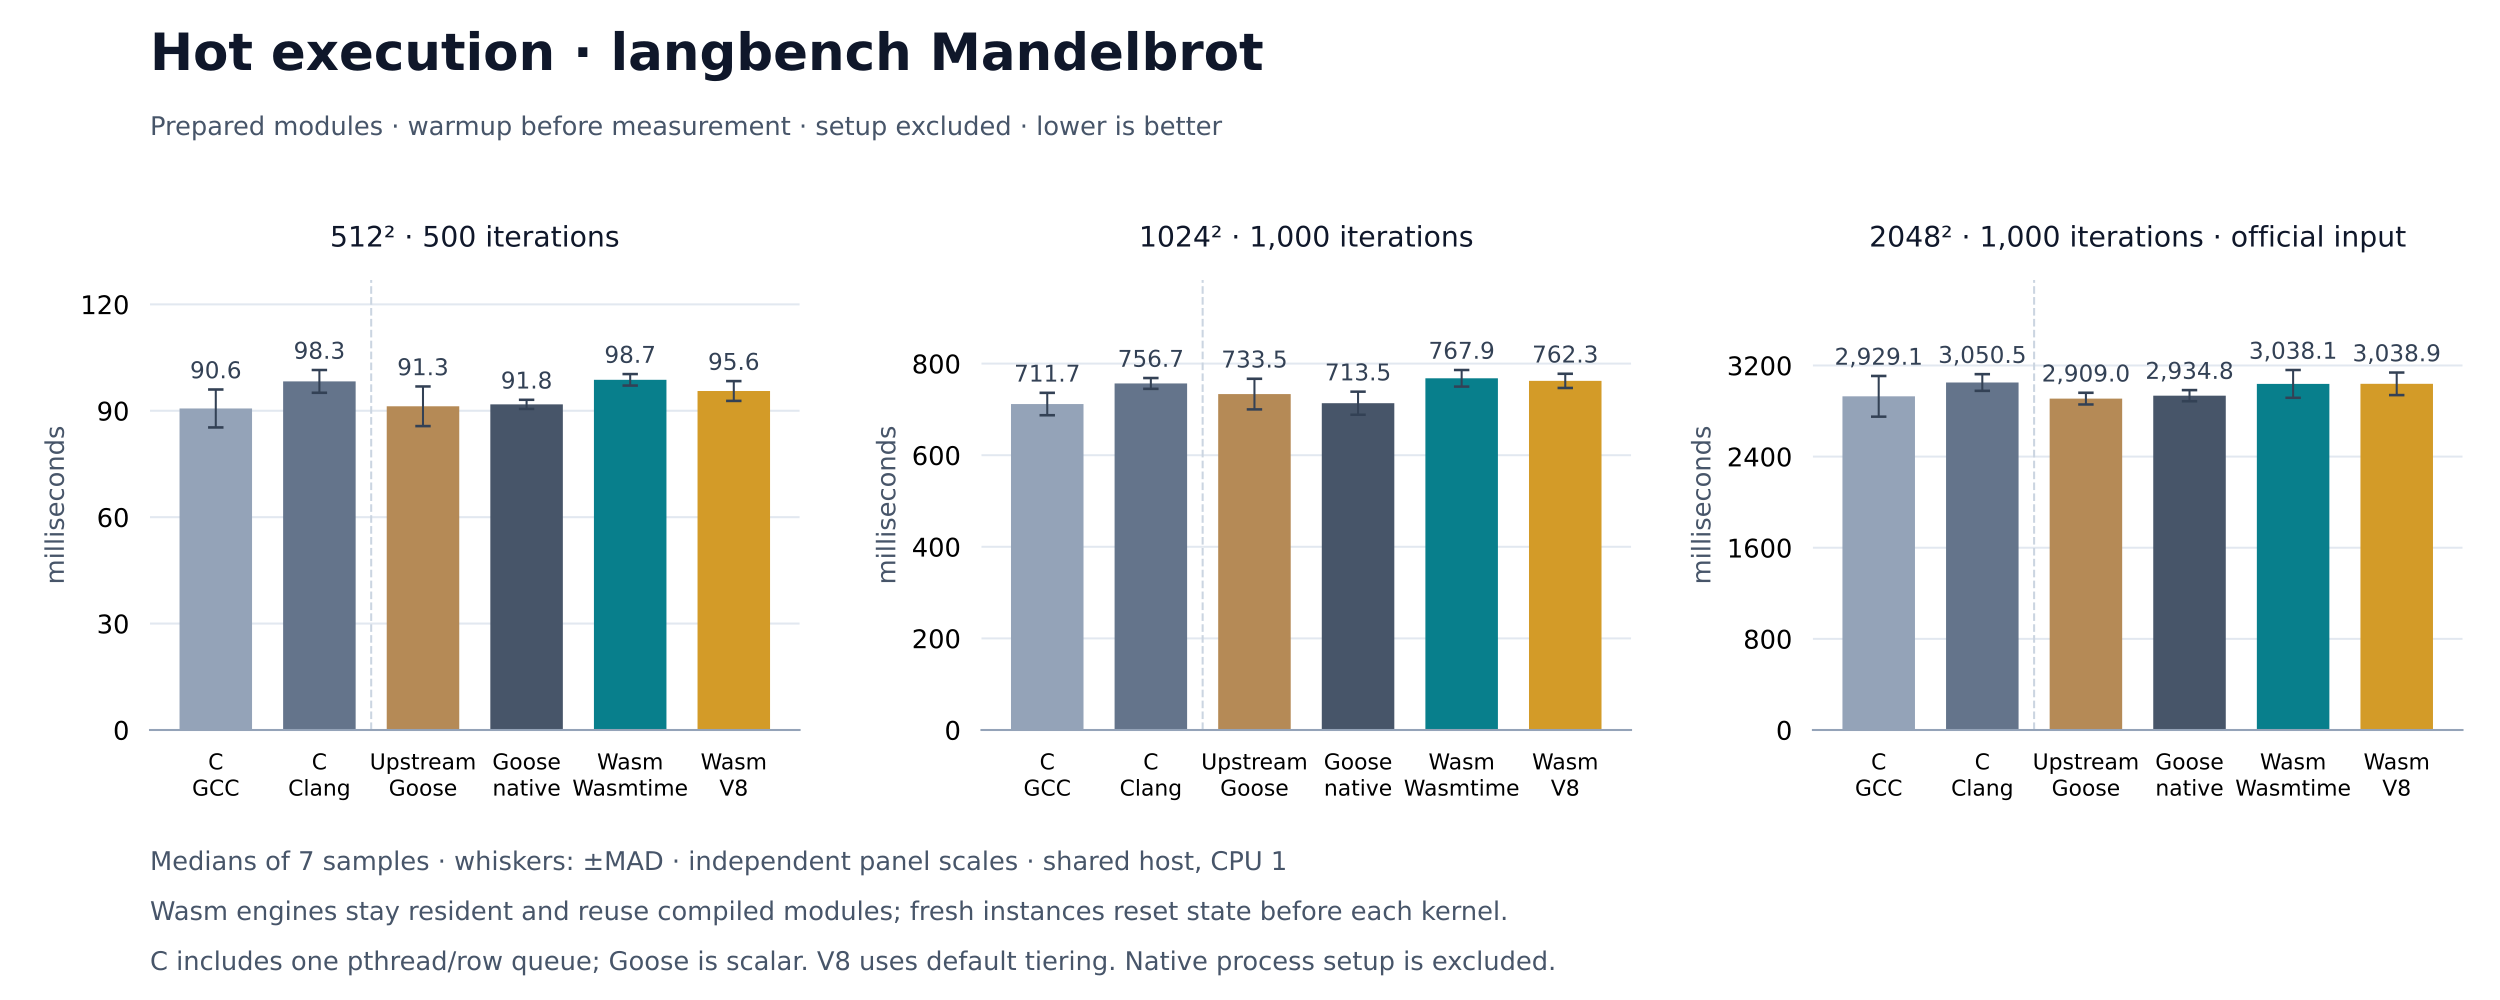
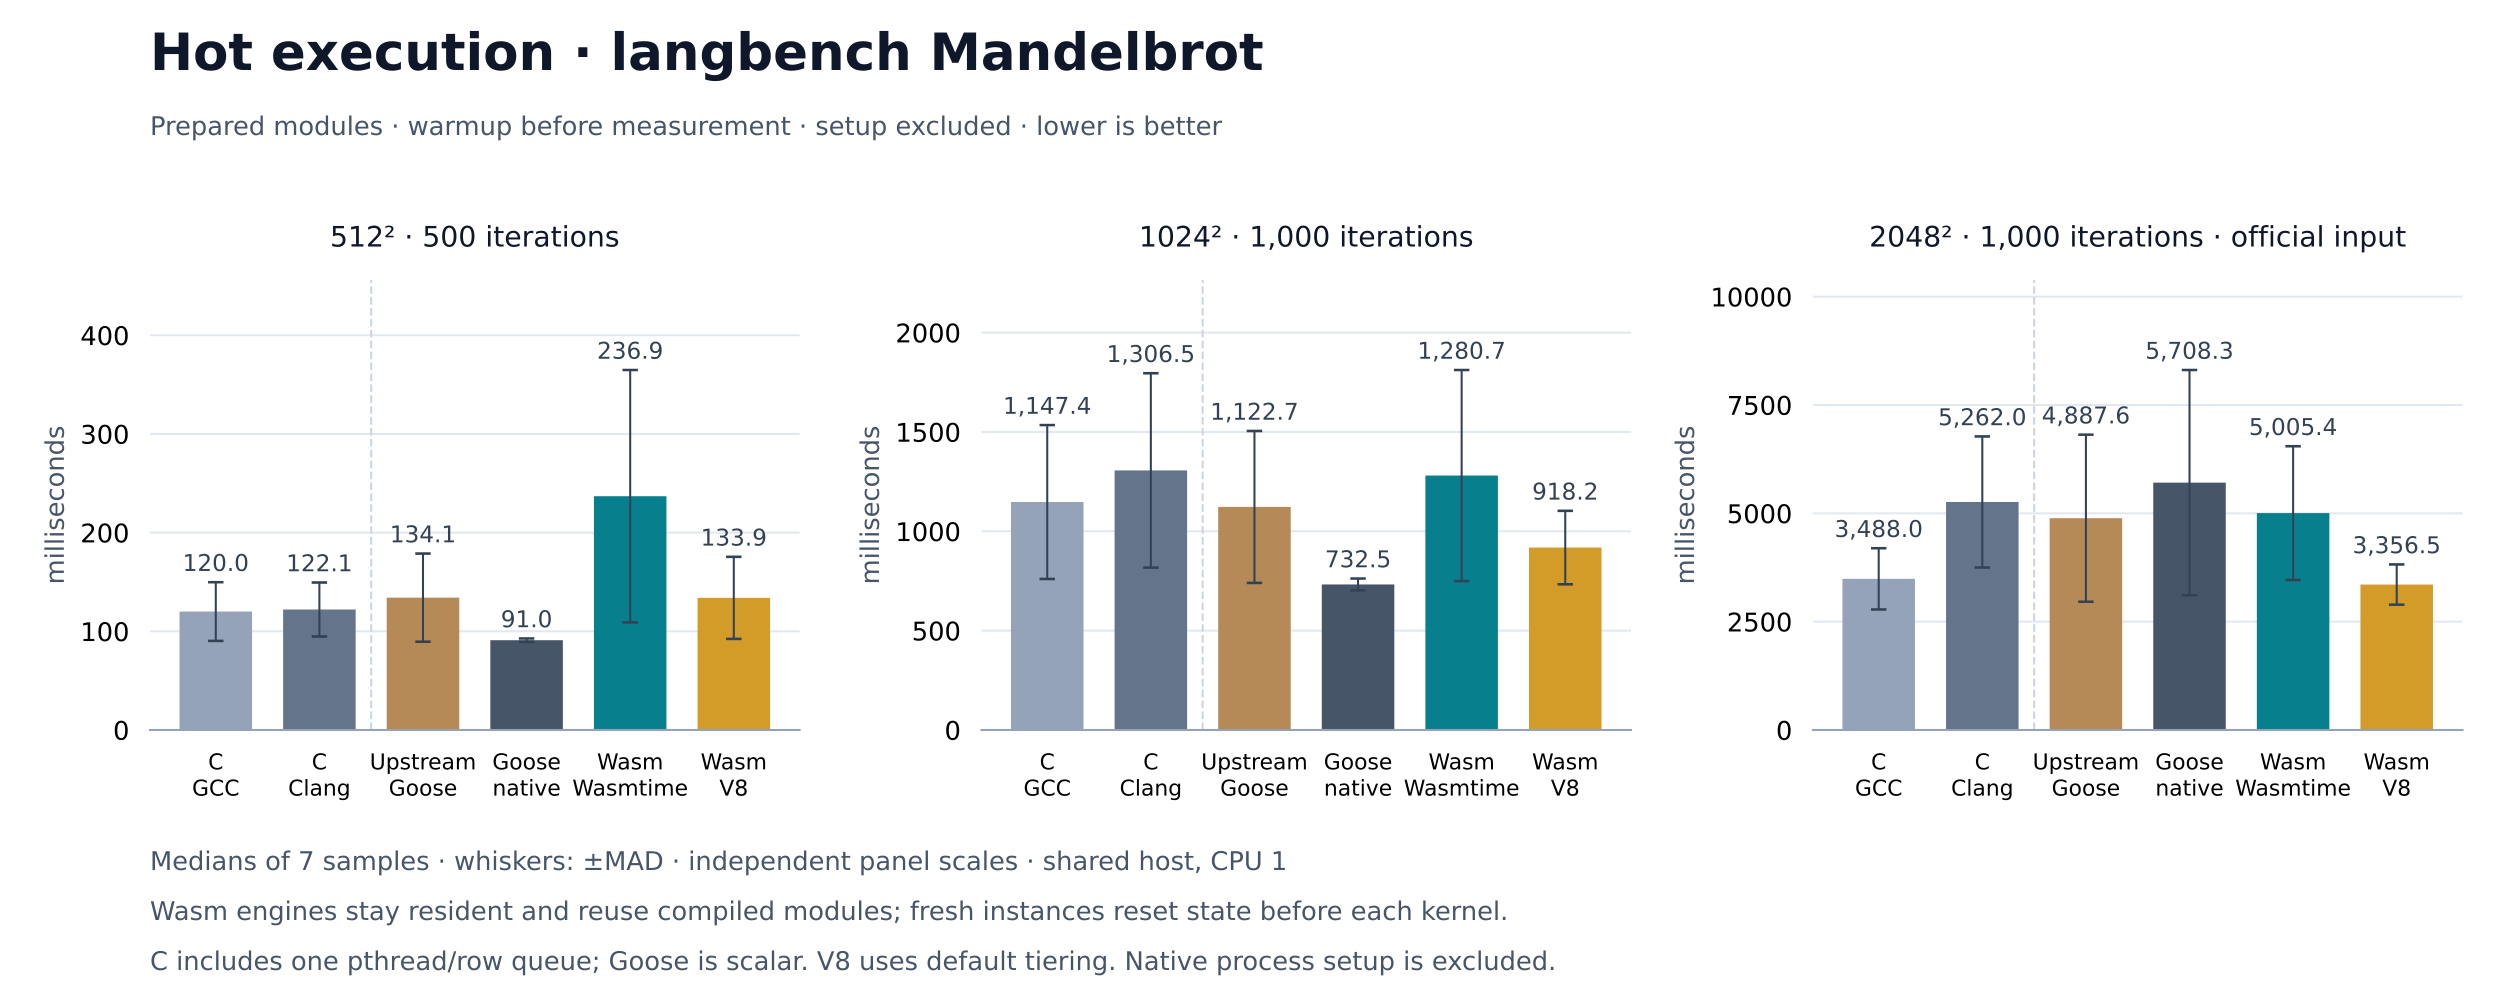
<svg xmlns="http://www.w3.org/2000/svg" xmlns:xlink="http://www.w3.org/1999/xlink" width="972pt" height="388.8pt" viewBox="0 0 972 388.8" version="1.1">
  <defs>
    <style type="text/css">*{stroke-linejoin: round; stroke-linecap: butt}</style>
  </defs>
  <g id="figure_1">
    <g id="patch_1">
      <path d="M 0 388.8 L 972 388.8 L 972 0 L 0 0 z " style="fill: #ffffff" />
    </g>
    <g id="axes_1">
      <g id="patch_2">
        <path d="M 58.32 283.824 L 310.876 283.824 L 310.876 108.864 L 58.32 108.864 z " style="fill: #ffffff" />
      </g>
      <g id="matplotlib.axis_1">
        <g id="xtick_1">
          <g id="line2d_1" />
          <g id="text_1">
            <text style="font-size: 8.5px; font-family: 'DejaVu Sans'" transform="translate(80.93016 299.1328)">C</text>
            <text style="font-size: 8.5px; font-family: 'DejaVu Sans'" transform="translate(74.66938 309.3345)">GCC</text>
          </g>
        </g>
        <g id="xtick_2">
          <g id="line2d_2" />
          <g id="text_2">
            <text style="font-size: 8.5px; font-family: 'DejaVu Sans'" transform="translate(121.2103 299.1328)">C</text>
            <text style="font-size: 8.5px; font-family: 'DejaVu Sans'" transform="translate(112.0336 309.3352)">Clang</text>
          </g>
        </g>
        <g id="xtick_3">
          <g id="line2d_3" />
          <g id="text_3">
            <text style="font-size: 8.5px; font-family: 'DejaVu Sans'" transform="translate(143.7566 299.1328)">Upstream</text>
            <text style="font-size: 8.5px; font-family: 'DejaVu Sans'" transform="translate(151.135 309.3345)">Goose</text>
          </g>
        </g>
        <g id="xtick_4">
          <g id="line2d_4" />
          <g id="text_4">
            <text style="font-size: 8.5px; font-family: 'DejaVu Sans'" transform="translate(191.4151 299.1328)">Goose</text>
            <text style="font-size: 8.5px; font-family: 'DejaVu Sans'" transform="translate(191.4629 309.3352)">native</text>
          </g>
        </g>
        <g id="xtick_5">
          <g id="line2d_5" />
          <g id="text_5">
            <text style="font-size: 8.5px; font-family: 'DejaVu Sans'" transform="translate(232.1294 299.1328)">Wasm</text>
            <text style="font-size: 8.5px; font-family: 'DejaVu Sans'" transform="translate(222.5278 309.3352)">Wasmtime</text>
          </g>
        </g>
        <g id="xtick_6">
          <g id="line2d_6" />
          <g id="text_6">
            <text style="font-size: 8.5px; font-family: 'DejaVu Sans'" transform="translate(272.4095 299.1328)">Wasm</text>
            <text style="font-size: 8.5px; font-family: 'DejaVu Sans'" transform="translate(279.687 309.3345)">V8</text>
          </g>
        </g>
      </g>
      <g id="matplotlib.axis_2">
        <g id="ytick_1">
          <g id="line2d_7">
            <path d="M 58.32 283.824 L 310.876 283.824 " clip-path="url(#p1867e7d874)" style="fill: none; stroke: #e2e8f0; stroke-width: 0.8; stroke-linecap: square" />
          </g>
          <g id="line2d_8" />
          <g id="text_7">
            <text style="font-size: 10px; font-family: 'DejaVu Sans'; text-anchor: end" x="50.32" y="287.623" transform="rotate(-0 50.32 287.6228)">0</text>
          </g>
        </g>
        <g id="ytick_2">
          <g id="line2d_9">
-             <path d="M 58.32 242.452 L 310.876 242.452 " clip-path="url(#p1867e7d874)" style="fill: none; stroke: #e2e8f0; stroke-width: 0.8; stroke-linecap: square" />
+             <path d="M 58.32 245.456 L 310.876 245.456 " clip-path="url(#p1867e7d874)" style="fill: none; stroke: #e2e8f0; stroke-width: 0.8; stroke-linecap: square" />
          </g>
          <g id="line2d_10" />
          <g id="text_8">
-             <text style="font-size: 10px; font-family: 'DejaVu Sans'; text-anchor: end" x="50.32" y="246.251" transform="rotate(-0 50.32 246.2508)">30</text>
+             <text style="font-size: 10px; font-family: 'DejaVu Sans'; text-anchor: end" x="50.32" y="249.255" transform="rotate(-0 50.32 249.2551)">100</text>
          </g>
        </g>
        <g id="ytick_3">
          <g id="line2d_11">
-             <path d="M 58.32 201.08 L 310.876 201.08 " clip-path="url(#p1867e7d874)" style="fill: none; stroke: #e2e8f0; stroke-width: 0.8; stroke-linecap: square" />
+             <path d="M 58.32 207.088 L 310.876 207.088 " clip-path="url(#p1867e7d874)" style="fill: none; stroke: #e2e8f0; stroke-width: 0.8; stroke-linecap: square" />
          </g>
          <g id="line2d_12" />
          <g id="text_9">
-             <text style="font-size: 10px; font-family: 'DejaVu Sans'; text-anchor: end" x="50.32" y="204.879" transform="rotate(-0 50.32 204.8787)">60</text>
+             <text style="font-size: 10px; font-family: 'DejaVu Sans'; text-anchor: end" x="50.32" y="210.887" transform="rotate(-0 50.32 210.8873)">200</text>
          </g>
        </g>
        <g id="ytick_4">
          <g id="line2d_13">
-             <path d="M 58.32 159.708 L 310.876 159.708 " clip-path="url(#p1867e7d874)" style="fill: none; stroke: #e2e8f0; stroke-width: 0.8; stroke-linecap: square" />
+             <path d="M 58.32 168.721 L 310.876 168.721 " clip-path="url(#p1867e7d874)" style="fill: none; stroke: #e2e8f0; stroke-width: 0.8; stroke-linecap: square" />
          </g>
          <g id="line2d_14" />
          <g id="text_10">
-             <text style="font-size: 10px; font-family: 'DejaVu Sans'; text-anchor: end" x="50.32" y="163.507" transform="rotate(-0 50.32 163.5066)">90</text>
+             <text style="font-size: 10px; font-family: 'DejaVu Sans'; text-anchor: end" x="50.32" y="172.519" transform="rotate(-0 50.32 172.5195)">300</text>
          </g>
        </g>
        <g id="ytick_5">
          <g id="line2d_15">
-             <path d="M 58.32 118.336 L 310.876 118.336 " clip-path="url(#p1867e7d874)" style="fill: none; stroke: #e2e8f0; stroke-width: 0.8; stroke-linecap: square" />
+             <path d="M 58.32 130.353 L 310.876 130.353 " clip-path="url(#p1867e7d874)" style="fill: none; stroke: #e2e8f0; stroke-width: 0.8; stroke-linecap: square" />
          </g>
          <g id="line2d_16" />
          <g id="text_11">
-             <text style="font-size: 10px; font-family: 'DejaVu Sans'; text-anchor: end" x="50.32" y="122.135" transform="rotate(-0 50.32 122.1345)">120</text>
+             <text style="font-size: 10px; font-family: 'DejaVu Sans'; text-anchor: end" x="50.32" y="134.152" transform="rotate(-0 50.32 134.1517)">400</text>
          </g>
        </g>
        <g id="text_12">
          <text style="font-size: 10px; font-family: 'DejaVu Sans'; text-anchor: middle; fill: #475569" x="24.83" y="196.344" transform="rotate(-90 24.83016 196.344)">milliseconds</text>
        </g>
      </g>
      <g id="patch_3">
-         <path d="M 69.8 283.824 L 97.996 283.824 L 97.996 158.813 L 69.8 158.813 z " clip-path="url(#p1867e7d874)" style="fill: #94a3b8" />
+         <path d="M 69.8 283.824 L 97.996 283.824 L 97.996 237.77 L 69.8 237.77 z " clip-path="url(#p1867e7d874)" style="fill: #94a3b8" />
      </g>
      <g id="patch_4">
-         <path d="M 110.08 283.824 L 138.276 283.824 L 138.276 148.284 L 110.08 148.284 z " clip-path="url(#p1867e7d874)" style="fill: #64748b" />
+         <path d="M 110.08 283.824 L 138.276 283.824 L 138.276 236.977 L 110.08 236.977 z " clip-path="url(#p1867e7d874)" style="fill: #64748b" />
      </g>
      <g id="patch_5">
-         <path d="M 150.36 283.824 L 178.556 283.824 L 178.556 157.962 L 150.36 157.962 z " clip-path="url(#p1867e7d874)" style="fill: #b58a56" />
+         <path d="M 150.36 283.824 L 178.556 283.824 L 178.556 232.364 L 150.36 232.364 z " clip-path="url(#p1867e7d874)" style="fill: #b58a56" />
      </g>
      <g id="patch_6">
-         <path d="M 190.64 283.824 L 218.836 283.824 L 218.836 157.217 L 190.64 157.217 z " clip-path="url(#p1867e7d874)" style="fill: #475569" />
+         <path d="M 190.64 283.824 L 218.836 283.824 L 218.836 248.909 L 190.64 248.909 z " clip-path="url(#p1867e7d874)" style="fill: #475569" />
      </g>
      <g id="patch_7">
-         <path d="M 230.92 283.824 L 259.116 283.824 L 259.116 147.669 L 230.92 147.669 z " clip-path="url(#p1867e7d874)" style="fill: #087f8c" />
+         <path d="M 230.92 283.824 L 259.116 283.824 L 259.116 192.928 L 230.92 192.928 z " clip-path="url(#p1867e7d874)" style="fill: #087f8c" />
      </g>
      <g id="patch_8">
-         <path d="M 271.2 283.824 L 299.396 283.824 L 299.396 152.02 L 271.2 152.02 z " clip-path="url(#p1867e7d874)" style="fill: #d39b28" />
+         <path d="M 271.2 283.824 L 299.396 283.824 L 299.396 232.451 L 271.2 232.451 z " clip-path="url(#p1867e7d874)" style="fill: #d39b28" />
      </g>
      <g id="LineCollection_1">
-         <path d="M 83.898 166.188 L 83.898 151.438 " clip-path="url(#p1867e7d874)" style="fill: none; stroke: #334155; stroke-width: 0.8" />
-         <path d="M 124.178 152.712 L 124.178 143.856 " clip-path="url(#p1867e7d874)" style="fill: none; stroke: #334155; stroke-width: 0.8" />
-         <path d="M 164.458 165.665 L 164.458 150.258 " clip-path="url(#p1867e7d874)" style="fill: none; stroke: #334155; stroke-width: 0.8" />
-         <path d="M 204.738 158.998 L 204.738 155.437 " clip-path="url(#p1867e7d874)" style="fill: none; stroke: #334155; stroke-width: 0.8" />
-         <path d="M 245.018 149.905 L 245.018 145.433 " clip-path="url(#p1867e7d874)" style="fill: none; stroke: #334155; stroke-width: 0.8" />
-         <path d="M 285.298 155.868 L 285.298 148.171 " clip-path="url(#p1867e7d874)" style="fill: none; stroke: #334155; stroke-width: 0.8" />
+         <path d="M 83.898 249.184 L 83.898 226.357 " clip-path="url(#p1867e7d874)" style="fill: none; stroke: #334155; stroke-width: 0.8" />
+         <path d="M 124.178 247.475 L 124.178 226.479 " clip-path="url(#p1867e7d874)" style="fill: none; stroke: #334155; stroke-width: 0.8" />
+         <path d="M 164.458 249.494 L 164.458 215.233 " clip-path="url(#p1867e7d874)" style="fill: none; stroke: #334155; stroke-width: 0.8" />
+         <path d="M 204.738 249.577 L 204.738 248.24 " clip-path="url(#p1867e7d874)" style="fill: none; stroke: #334155; stroke-width: 0.8" />
+         <path d="M 245.018 242 L 245.018 143.856 " clip-path="url(#p1867e7d874)" style="fill: none; stroke: #334155; stroke-width: 0.8" />
+         <path d="M 285.298 248.408 L 285.298 216.493 " clip-path="url(#p1867e7d874)" style="fill: none; stroke: #334155; stroke-width: 0.8" />
      </g>
      <g id="line2d_17">
        <defs>
          <path id="m312f0f70a7" d="M 3 0 L -3 -0 " style="stroke: #334155" />
        </defs>
        <g clip-path="url(#p1867e7d874)">
-           <use xlink:href="#m312f0f70a7" x="83.898" y="166.188" style="fill: #1f77b4; stroke: #334155" />
-           <use xlink:href="#m312f0f70a7" x="124.178" y="152.712" style="fill: #1f77b4; stroke: #334155" />
-           <use xlink:href="#m312f0f70a7" x="164.458" y="165.665" style="fill: #1f77b4; stroke: #334155" />
-           <use xlink:href="#m312f0f70a7" x="204.738" y="158.998" style="fill: #1f77b4; stroke: #334155" />
-           <use xlink:href="#m312f0f70a7" x="245.018" y="149.905" style="fill: #1f77b4; stroke: #334155" />
-           <use xlink:href="#m312f0f70a7" x="285.298" y="155.868" style="fill: #1f77b4; stroke: #334155" />
+           <use xlink:href="#m312f0f70a7" x="83.898" y="249.184" style="fill: #1f77b4; stroke: #334155" />
+           <use xlink:href="#m312f0f70a7" x="124.178" y="247.475" style="fill: #1f77b4; stroke: #334155" />
+           <use xlink:href="#m312f0f70a7" x="164.458" y="249.494" style="fill: #1f77b4; stroke: #334155" />
+           <use xlink:href="#m312f0f70a7" x="204.738" y="249.577" style="fill: #1f77b4; stroke: #334155" />
+           <use xlink:href="#m312f0f70a7" x="245.018" y="242" style="fill: #1f77b4; stroke: #334155" />
+           <use xlink:href="#m312f0f70a7" x="285.298" y="248.408" style="fill: #1f77b4; stroke: #334155" />
        </g>
      </g>
      <g id="line2d_18">
        <g clip-path="url(#p1867e7d874)">
-           <use xlink:href="#m312f0f70a7" x="83.898" y="151.438" style="fill: #1f77b4; stroke: #334155" />
-           <use xlink:href="#m312f0f70a7" x="124.178" y="143.856" style="fill: #1f77b4; stroke: #334155" />
-           <use xlink:href="#m312f0f70a7" x="164.458" y="150.258" style="fill: #1f77b4; stroke: #334155" />
-           <use xlink:href="#m312f0f70a7" x="204.738" y="155.437" style="fill: #1f77b4; stroke: #334155" />
-           <use xlink:href="#m312f0f70a7" x="245.018" y="145.433" style="fill: #1f77b4; stroke: #334155" />
-           <use xlink:href="#m312f0f70a7" x="285.298" y="148.171" style="fill: #1f77b4; stroke: #334155" />
+           <use xlink:href="#m312f0f70a7" x="83.898" y="226.357" style="fill: #1f77b4; stroke: #334155" />
+           <use xlink:href="#m312f0f70a7" x="124.178" y="226.479" style="fill: #1f77b4; stroke: #334155" />
+           <use xlink:href="#m312f0f70a7" x="164.458" y="215.233" style="fill: #1f77b4; stroke: #334155" />
+           <use xlink:href="#m312f0f70a7" x="204.738" y="248.24" style="fill: #1f77b4; stroke: #334155" />
+           <use xlink:href="#m312f0f70a7" x="245.018" y="143.856" style="fill: #1f77b4; stroke: #334155" />
+           <use xlink:href="#m312f0f70a7" x="285.298" y="216.493" style="fill: #1f77b4; stroke: #334155" />
        </g>
      </g>
      <g id="line2d_19">
        <path d="M 144.318 283.824 L 144.318 108.864 " clip-path="url(#p1867e7d874)" style="fill: none; stroke-dasharray: 2.96,1.28; stroke-dashoffset: 0; stroke: #cbd5e1; stroke-width: 0.8" />
      </g>
      <g id="patch_9">
        <path d="M 58.32 283.824 L 310.876 283.824 " style="fill: none; stroke: #94a3b8; stroke-width: 0.8; stroke-linejoin: miter; stroke-linecap: square" />
      </g>
      <g id="text_13">
-         <text style="font-size: 9px; font-family: 'DejaVu Sans'; text-anchor: middle; fill: #334155" x="83.898" y="147.064" transform="rotate(-0 83.89786 147.0642)">90.6</text>
+         <text style="font-size: 9px; font-family: 'DejaVu Sans'; text-anchor: middle; fill: #334155" x="83.898" y="221.983" transform="rotate(-0 83.89786 221.983)">120.0</text>
      </g>
      <g id="text_14">
-         <text style="font-size: 9px; font-family: 'DejaVu Sans'; text-anchor: middle; fill: #334155" x="124.178" y="139.482" transform="rotate(-0 124.178 139.482)">98.3</text>
+         <text style="font-size: 9px; font-family: 'DejaVu Sans'; text-anchor: middle; fill: #334155" x="124.178" y="222.105" transform="rotate(-0 124.178 222.1052)">122.1</text>
      </g>
      <g id="text_15">
-         <text style="font-size: 9px; font-family: 'DejaVu Sans'; text-anchor: middle; fill: #334155" x="164.458" y="145.884" transform="rotate(-0 164.458 145.8844)">91.3</text>
+         <text style="font-size: 9px; font-family: 'DejaVu Sans'; text-anchor: middle; fill: #334155" x="164.458" y="210.859" transform="rotate(-0 164.458 210.8593)">134.1</text>
      </g>
      <g id="text_16">
-         <text style="font-size: 9px; font-family: 'DejaVu Sans'; text-anchor: middle; fill: #334155" x="204.738" y="151.063" transform="rotate(-0 204.7381 151.0627)">91.8</text>
+         <text style="font-size: 9px; font-family: 'DejaVu Sans'; text-anchor: middle; fill: #334155" x="204.738" y="243.866" transform="rotate(-0 204.7381 243.866)">91.0</text>
      </g>
      <g id="text_17">
-         <text style="font-size: 9px; font-family: 'DejaVu Sans'; text-anchor: middle; fill: #334155" x="245.018" y="141.059" transform="rotate(-0 245.0182 141.0595)">98.7</text>
+         <text style="font-size: 9px; font-family: 'DejaVu Sans'; text-anchor: middle; fill: #334155" x="245.018" y="139.482" transform="rotate(-0 245.0182 139.482)">236.9</text>
      </g>
      <g id="text_18">
-         <text style="font-size: 9px; font-family: 'DejaVu Sans'; text-anchor: middle; fill: #334155" x="285.298" y="143.797" transform="rotate(-0 285.2983 143.7975)">95.6</text>
+         <text style="font-size: 9px; font-family: 'DejaVu Sans'; text-anchor: middle; fill: #334155" x="285.298" y="212.119" transform="rotate(-0 285.2983 212.1189)">133.9</text>
      </g>
      <g id="text_19">
        <text style="font-size: 11px; font-family: 'DejaVu Sans'; text-anchor: middle; fill: #0f172a" x="184.598" y="95.864" transform="rotate(-0 184.5981 95.864)">512² · 500 iterations</text>
      </g>
    </g>
    <g id="axes_2">
      <g id="patch_10">
        <path d="M 381.592 283.824 L 634.148 283.824 L 634.148 108.864 L 381.592 108.864 z " style="fill: #ffffff" />
      </g>
      <g id="matplotlib.axis_3">
        <g id="xtick_7">
          <g id="line2d_20" />
          <g id="text_20">
            <text style="font-size: 8.5px; font-family: 'DejaVu Sans'" transform="translate(404.2021 299.1328)">C</text>
            <text style="font-size: 8.5px; font-family: 'DejaVu Sans'" transform="translate(397.9413 309.3345)">GCC</text>
          </g>
        </g>
        <g id="xtick_8">
          <g id="line2d_21" />
          <g id="text_21">
            <text style="font-size: 8.5px; font-family: 'DejaVu Sans'" transform="translate(444.4822 299.1328)">C</text>
            <text style="font-size: 8.5px; font-family: 'DejaVu Sans'" transform="translate(435.3055 309.3352)">Clang</text>
          </g>
        </g>
        <g id="xtick_9">
          <g id="line2d_22" />
          <g id="text_22">
            <text style="font-size: 8.5px; font-family: 'DejaVu Sans'" transform="translate(467.0285 299.1328)">Upstream</text>
            <text style="font-size: 8.5px; font-family: 'DejaVu Sans'" transform="translate(474.4069 309.3345)">Goose</text>
          </g>
        </g>
        <g id="xtick_10">
          <g id="line2d_23" />
          <g id="text_23">
            <text style="font-size: 8.5px; font-family: 'DejaVu Sans'" transform="translate(514.687 299.1328)">Goose</text>
            <text style="font-size: 8.5px; font-family: 'DejaVu Sans'" transform="translate(514.7348 309.3352)">native</text>
          </g>
        </g>
        <g id="xtick_11">
          <g id="line2d_24" />
          <g id="text_24">
            <text style="font-size: 8.5px; font-family: 'DejaVu Sans'" transform="translate(555.4013 299.1328)">Wasm</text>
            <text style="font-size: 8.5px; font-family: 'DejaVu Sans'" transform="translate(545.7997 309.3352)">Wasmtime</text>
          </g>
        </g>
        <g id="xtick_12">
          <g id="line2d_25" />
          <g id="text_25">
            <text style="font-size: 8.5px; font-family: 'DejaVu Sans'" transform="translate(595.6814 299.1328)">Wasm</text>
            <text style="font-size: 8.5px; font-family: 'DejaVu Sans'" transform="translate(602.9589 309.3345)">V8</text>
          </g>
        </g>
      </g>
      <g id="matplotlib.axis_4">
        <g id="ytick_6">
          <g id="line2d_26">
            <path d="M 381.592 283.824 L 634.148 283.824 " clip-path="url(#pa1d23f0274)" style="fill: none; stroke: #e2e8f0; stroke-width: 0.8; stroke-linecap: square" />
          </g>
          <g id="line2d_27" />
          <g id="text_26">
            <text style="font-size: 10px; font-family: 'DejaVu Sans'; text-anchor: end" x="373.592" y="287.623" transform="rotate(-0 373.5919 287.6228)">0</text>
          </g>
        </g>
        <g id="ytick_7">
          <g id="line2d_28">
-             <path d="M 381.592 248.21 L 634.148 248.21 " clip-path="url(#pa1d23f0274)" style="fill: none; stroke: #e2e8f0; stroke-width: 0.8; stroke-linecap: square" />
+             <path d="M 381.592 245.199 L 634.148 245.199 " clip-path="url(#pa1d23f0274)" style="fill: none; stroke: #e2e8f0; stroke-width: 0.8; stroke-linecap: square" />
          </g>
          <g id="line2d_29" />
          <g id="text_27">
-             <text style="font-size: 10px; font-family: 'DejaVu Sans'; text-anchor: end" x="373.592" y="252.009" transform="rotate(-0 373.5919 252.0087)">200</text>
+             <text style="font-size: 10px; font-family: 'DejaVu Sans'; text-anchor: end" x="373.592" y="248.998" transform="rotate(-0 373.5919 248.9977)">500</text>
          </g>
        </g>
        <g id="ytick_8">
          <g id="line2d_30">
-             <path d="M 381.592 212.596 L 634.148 212.596 " clip-path="url(#pa1d23f0274)" style="fill: none; stroke: #e2e8f0; stroke-width: 0.8; stroke-linecap: square" />
+             <path d="M 381.592 206.574 L 634.148 206.574 " clip-path="url(#pa1d23f0274)" style="fill: none; stroke: #e2e8f0; stroke-width: 0.8; stroke-linecap: square" />
          </g>
          <g id="line2d_31" />
          <g id="text_28">
-             <text style="font-size: 10px; font-family: 'DejaVu Sans'; text-anchor: end" x="373.592" y="216.395" transform="rotate(-0 373.5919 216.3946)">400</text>
+             <text style="font-size: 10px; font-family: 'DejaVu Sans'; text-anchor: end" x="373.592" y="210.373" transform="rotate(-0 373.5919 210.3725)">1000</text>
          </g>
        </g>
        <g id="ytick_9">
          <g id="line2d_32">
-             <path d="M 381.592 176.982 L 634.148 176.982 " clip-path="url(#pa1d23f0274)" style="fill: none; stroke: #e2e8f0; stroke-width: 0.8; stroke-linecap: square" />
+             <path d="M 381.592 167.949 L 634.148 167.949 " clip-path="url(#pa1d23f0274)" style="fill: none; stroke: #e2e8f0; stroke-width: 0.8; stroke-linecap: square" />
          </g>
          <g id="line2d_33" />
          <g id="text_29">
-             <text style="font-size: 10px; font-family: 'DejaVu Sans'; text-anchor: end" x="373.592" y="180.781" transform="rotate(-0 373.5919 180.7805)">600</text>
+             <text style="font-size: 10px; font-family: 'DejaVu Sans'; text-anchor: end" x="373.592" y="171.747" transform="rotate(-0 373.5919 171.7474)">1500</text>
          </g>
        </g>
        <g id="ytick_10">
          <g id="line2d_34">
-             <path d="M 381.592 141.368 L 634.148 141.368 " clip-path="url(#pa1d23f0274)" style="fill: none; stroke: #e2e8f0; stroke-width: 0.8; stroke-linecap: square" />
+             <path d="M 381.592 129.323 L 634.148 129.323 " clip-path="url(#pa1d23f0274)" style="fill: none; stroke: #e2e8f0; stroke-width: 0.8; stroke-linecap: square" />
          </g>
          <g id="line2d_35" />
          <g id="text_30">
-             <text style="font-size: 10px; font-family: 'DejaVu Sans'; text-anchor: end" x="373.592" y="145.166" transform="rotate(-0 373.5919 145.1664)">800</text>
+             <text style="font-size: 10px; font-family: 'DejaVu Sans'; text-anchor: end" x="373.592" y="133.122" transform="rotate(-0 373.5919 133.1222)">2000</text>
          </g>
        </g>
        <g id="text_31">
-           <text style="font-size: 10px; font-family: 'DejaVu Sans'; text-anchor: middle; fill: #475569" x="348.102" y="196.344" transform="rotate(-90 348.1021 196.344)">milliseconds</text>
+           <text style="font-size: 10px; font-family: 'DejaVu Sans'; text-anchor: middle; fill: #475569" x="341.74" y="196.344" transform="rotate(-90 341.7396 196.344)">milliseconds</text>
        </g>
      </g>
      <g id="patch_11">
-         <path d="M 393.072 283.824 L 421.268 283.824 L 421.268 157.094 L 393.072 157.094 z " clip-path="url(#pa1d23f0274)" style="fill: #94a3b8" />
+         <path d="M 393.072 283.824 L 421.268 283.824 L 421.268 195.186 L 393.072 195.186 z " clip-path="url(#pa1d23f0274)" style="fill: #94a3b8" />
      </g>
      <g id="patch_12">
-         <path d="M 433.352 283.824 L 461.548 283.824 L 461.548 149.084 L 433.352 149.084 z " clip-path="url(#pa1d23f0274)" style="fill: #64748b" />
+         <path d="M 433.352 283.824 L 461.548 283.824 L 461.548 182.9 L 433.352 182.9 z " clip-path="url(#pa1d23f0274)" style="fill: #64748b" />
      </g>
      <g id="patch_13">
-         <path d="M 473.632 283.824 L 501.828 283.824 L 501.828 153.218 L 473.632 153.218 z " clip-path="url(#pa1d23f0274)" style="fill: #b58a56" />
+         <path d="M 473.632 283.824 L 501.828 283.824 L 501.828 197.095 L 473.632 197.095 z " clip-path="url(#pa1d23f0274)" style="fill: #b58a56" />
      </g>
      <g id="patch_14">
-         <path d="M 513.912 283.824 L 542.108 283.824 L 542.108 156.764 L 513.912 156.764 z " clip-path="url(#pa1d23f0274)" style="fill: #475569" />
+         <path d="M 513.912 283.824 L 542.108 283.824 L 542.108 227.238 L 513.912 227.238 z " clip-path="url(#pa1d23f0274)" style="fill: #475569" />
      </g>
      <g id="patch_15">
-         <path d="M 554.192 283.824 L 582.388 283.824 L 582.388 147.08 L 554.192 147.08 z " clip-path="url(#pa1d23f0274)" style="fill: #087f8c" />
+         <path d="M 554.192 283.824 L 582.388 283.824 L 582.388 184.886 L 554.192 184.886 z " clip-path="url(#pa1d23f0274)" style="fill: #087f8c" />
      </g>
      <g id="patch_16">
-         <path d="M 594.472 283.824 L 622.668 283.824 L 622.668 148.081 L 594.472 148.081 z " clip-path="url(#pa1d23f0274)" style="fill: #d39b28" />
+         <path d="M 594.472 283.824 L 622.668 283.824 L 622.668 212.892 L 594.472 212.892 z " clip-path="url(#pa1d23f0274)" style="fill: #d39b28" />
      </g>
      <g id="LineCollection_2">
-         <path d="M 407.17 161.448 L 407.17 152.74 " clip-path="url(#pa1d23f0274)" style="fill: none; stroke: #334155; stroke-width: 0.8" />
-         <path d="M 447.45 151.186 L 447.45 146.981 " clip-path="url(#pa1d23f0274)" style="fill: none; stroke: #334155; stroke-width: 0.8" />
-         <path d="M 487.73 159.179 L 487.73 147.258 " clip-path="url(#pa1d23f0274)" style="fill: none; stroke: #334155; stroke-width: 0.8" />
-         <path d="M 528.01 161.252 L 528.01 152.276 " clip-path="url(#pa1d23f0274)" style="fill: none; stroke: #334155; stroke-width: 0.8" />
-         <path d="M 568.29 150.304 L 568.29 143.856 " clip-path="url(#pa1d23f0274)" style="fill: none; stroke: #334155; stroke-width: 0.8" />
-         <path d="M 608.57 150.848 L 608.57 145.314 " clip-path="url(#pa1d23f0274)" style="fill: none; stroke: #334155; stroke-width: 0.8" />
+         <path d="M 407.17 225.108 L 407.17 165.263 " clip-path="url(#pa1d23f0274)" style="fill: none; stroke: #334155; stroke-width: 0.8" />
+         <path d="M 447.45 220.685 L 447.45 145.116 " clip-path="url(#pa1d23f0274)" style="fill: none; stroke: #334155; stroke-width: 0.8" />
+         <path d="M 487.73 226.629 L 487.73 167.56 " clip-path="url(#pa1d23f0274)" style="fill: none; stroke: #334155; stroke-width: 0.8" />
+         <path d="M 528.01 229.545 L 528.01 224.931 " clip-path="url(#pa1d23f0274)" style="fill: none; stroke: #334155; stroke-width: 0.8" />
+         <path d="M 568.29 225.916 L 568.29 143.856 " clip-path="url(#pa1d23f0274)" style="fill: none; stroke: #334155; stroke-width: 0.8" />
+         <path d="M 608.57 227.179 L 608.57 198.606 " clip-path="url(#pa1d23f0274)" style="fill: none; stroke: #334155; stroke-width: 0.8" />
      </g>
      <g id="line2d_36">
        <g clip-path="url(#pa1d23f0274)">
-           <use xlink:href="#m312f0f70a7" x="407.17" y="161.448" style="fill: #1f77b4; stroke: #334155" />
-           <use xlink:href="#m312f0f70a7" x="447.45" y="151.186" style="fill: #1f77b4; stroke: #334155" />
-           <use xlink:href="#m312f0f70a7" x="487.73" y="159.179" style="fill: #1f77b4; stroke: #334155" />
-           <use xlink:href="#m312f0f70a7" x="528.01" y="161.252" style="fill: #1f77b4; stroke: #334155" />
-           <use xlink:href="#m312f0f70a7" x="568.29" y="150.304" style="fill: #1f77b4; stroke: #334155" />
-           <use xlink:href="#m312f0f70a7" x="608.57" y="150.848" style="fill: #1f77b4; stroke: #334155" />
+           <use xlink:href="#m312f0f70a7" x="407.17" y="225.108" style="fill: #1f77b4; stroke: #334155" />
+           <use xlink:href="#m312f0f70a7" x="447.45" y="220.685" style="fill: #1f77b4; stroke: #334155" />
+           <use xlink:href="#m312f0f70a7" x="487.73" y="226.629" style="fill: #1f77b4; stroke: #334155" />
+           <use xlink:href="#m312f0f70a7" x="528.01" y="229.545" style="fill: #1f77b4; stroke: #334155" />
+           <use xlink:href="#m312f0f70a7" x="568.29" y="225.916" style="fill: #1f77b4; stroke: #334155" />
+           <use xlink:href="#m312f0f70a7" x="608.57" y="227.179" style="fill: #1f77b4; stroke: #334155" />
        </g>
      </g>
      <g id="line2d_37">
        <g clip-path="url(#pa1d23f0274)">
-           <use xlink:href="#m312f0f70a7" x="407.17" y="152.74" style="fill: #1f77b4; stroke: #334155" />
-           <use xlink:href="#m312f0f70a7" x="447.45" y="146.981" style="fill: #1f77b4; stroke: #334155" />
-           <use xlink:href="#m312f0f70a7" x="487.73" y="147.258" style="fill: #1f77b4; stroke: #334155" />
-           <use xlink:href="#m312f0f70a7" x="528.01" y="152.276" style="fill: #1f77b4; stroke: #334155" />
+           <use xlink:href="#m312f0f70a7" x="407.17" y="165.263" style="fill: #1f77b4; stroke: #334155" />
+           <use xlink:href="#m312f0f70a7" x="447.45" y="145.116" style="fill: #1f77b4; stroke: #334155" />
+           <use xlink:href="#m312f0f70a7" x="487.73" y="167.56" style="fill: #1f77b4; stroke: #334155" />
+           <use xlink:href="#m312f0f70a7" x="528.01" y="224.931" style="fill: #1f77b4; stroke: #334155" />
          <use xlink:href="#m312f0f70a7" x="568.29" y="143.856" style="fill: #1f77b4; stroke: #334155" />
-           <use xlink:href="#m312f0f70a7" x="608.57" y="145.314" style="fill: #1f77b4; stroke: #334155" />
+           <use xlink:href="#m312f0f70a7" x="608.57" y="198.606" style="fill: #1f77b4; stroke: #334155" />
        </g>
      </g>
      <g id="line2d_38">
        <path d="M 467.59 283.824 L 467.59 108.864 " clip-path="url(#pa1d23f0274)" style="fill: none; stroke-dasharray: 2.96,1.28; stroke-dashoffset: 0; stroke: #cbd5e1; stroke-width: 0.8" />
      </g>
      <g id="patch_17">
        <path d="M 381.592 283.824 L 634.148 283.824 " style="fill: none; stroke: #94a3b8; stroke-width: 0.8; stroke-linejoin: miter; stroke-linecap: square" />
      </g>
      <g id="text_32">
-         <text style="font-size: 9px; font-family: 'DejaVu Sans'; text-anchor: middle; fill: #334155" x="407.17" y="148.366" transform="rotate(-0 407.1698 148.3664)">711.7</text>
+         <text style="font-size: 9px; font-family: 'DejaVu Sans'; text-anchor: middle; fill: #334155" x="407.17" y="160.889" transform="rotate(-0 407.1698 160.8894)">1,147.4</text>
      </g>
      <g id="text_33">
-         <text style="font-size: 9px; font-family: 'DejaVu Sans'; text-anchor: middle; fill: #334155" x="447.45" y="142.607" transform="rotate(-0 447.4499 142.6075)">756.7</text>
+         <text style="font-size: 9px; font-family: 'DejaVu Sans'; text-anchor: middle; fill: #334155" x="447.45" y="140.742" transform="rotate(-0 447.4499 140.7415)">1,306.5</text>
      </g>
      <g id="text_34">
-         <text style="font-size: 9px; font-family: 'DejaVu Sans'; text-anchor: middle; fill: #334155" x="487.73" y="142.884" transform="rotate(-0 487.73 142.8835)">733.5</text>
+         <text style="font-size: 9px; font-family: 'DejaVu Sans'; text-anchor: middle; fill: #334155" x="487.73" y="163.186" transform="rotate(-0 487.73 163.1862)">1,122.7</text>
      </g>
      <g id="text_35">
-         <text style="font-size: 9px; font-family: 'DejaVu Sans'; text-anchor: middle; fill: #334155" x="528.01" y="147.902" transform="rotate(-0 528.01 147.9018)">713.5</text>
+         <text style="font-size: 9px; font-family: 'DejaVu Sans'; text-anchor: middle; fill: #334155" x="528.01" y="220.557" transform="rotate(-0 528.01 220.5572)">732.5</text>
      </g>
      <g id="text_36">
-         <text style="font-size: 9px; font-family: 'DejaVu Sans'; text-anchor: middle; fill: #334155" x="568.29" y="139.482" transform="rotate(-0 568.2901 139.482)">767.9</text>
+         <text style="font-size: 9px; font-family: 'DejaVu Sans'; text-anchor: middle; fill: #334155" x="568.29" y="139.482" transform="rotate(-0 568.2901 139.482)">1,280.7</text>
      </g>
      <g id="text_37">
-         <text style="font-size: 9px; font-family: 'DejaVu Sans'; text-anchor: middle; fill: #334155" x="608.57" y="140.94" transform="rotate(-0 608.5702 140.9402)">762.3</text>
+         <text style="font-size: 9px; font-family: 'DejaVu Sans'; text-anchor: middle; fill: #334155" x="608.57" y="194.232" transform="rotate(-0 608.5702 194.2315)">918.2</text>
      </g>
      <g id="text_38">
        <text style="font-size: 11px; font-family: 'DejaVu Sans'; text-anchor: middle; fill: #0f172a" x="507.87" y="95.864" transform="rotate(-0 507.87 95.864)">1024² · 1,000 iterations</text>
      </g>
    </g>
    <g id="axes_3">
      <g id="patch_18">
        <path d="M 704.864 283.824 L 957.42 283.824 L 957.42 108.864 L 704.864 108.864 z " style="fill: #ffffff" />
      </g>
      <g id="matplotlib.axis_5">
        <g id="xtick_13">
          <g id="line2d_39" />
          <g id="text_39">
            <text style="font-size: 8.5px; font-family: 'DejaVu Sans'" transform="translate(727.474 299.1328)">C</text>
            <text style="font-size: 8.5px; font-family: 'DejaVu Sans'" transform="translate(721.2132 309.3345)">GCC</text>
          </g>
        </g>
        <g id="xtick_14">
          <g id="line2d_40" />
          <g id="text_40">
            <text style="font-size: 8.5px; font-family: 'DejaVu Sans'" transform="translate(767.7541 299.1328)">C</text>
            <text style="font-size: 8.5px; font-family: 'DejaVu Sans'" transform="translate(758.5774 309.3352)">Clang</text>
          </g>
        </g>
        <g id="xtick_15">
          <g id="line2d_41" />
          <g id="text_41">
            <text style="font-size: 8.5px; font-family: 'DejaVu Sans'" transform="translate(790.3004 299.1328)">Upstream</text>
            <text style="font-size: 8.5px; font-family: 'DejaVu Sans'" transform="translate(797.6788 309.3345)">Goose</text>
          </g>
        </g>
        <g id="xtick_16">
          <g id="line2d_42" />
          <g id="text_42">
            <text style="font-size: 8.5px; font-family: 'DejaVu Sans'" transform="translate(837.9589 299.1328)">Goose</text>
            <text style="font-size: 8.5px; font-family: 'DejaVu Sans'" transform="translate(838.0067 309.3352)">native</text>
          </g>
        </g>
        <g id="xtick_17">
          <g id="line2d_43" />
          <g id="text_43">
            <text style="font-size: 8.5px; font-family: 'DejaVu Sans'" transform="translate(878.6733 299.1328)">Wasm</text>
            <text style="font-size: 8.5px; font-family: 'DejaVu Sans'" transform="translate(869.0716 309.3352)">Wasmtime</text>
          </g>
        </g>
        <g id="xtick_18">
          <g id="line2d_44" />
          <g id="text_44">
            <text style="font-size: 8.5px; font-family: 'DejaVu Sans'" transform="translate(918.9534 299.1328)">Wasm</text>
            <text style="font-size: 8.5px; font-family: 'DejaVu Sans'" transform="translate(926.2308 309.3345)">V8</text>
          </g>
        </g>
      </g>
      <g id="matplotlib.axis_6">
        <g id="ytick_11">
          <g id="line2d_45">
            <path d="M 704.864 283.824 L 957.42 283.824 " clip-path="url(#p89d5f736ee)" style="fill: none; stroke: #e2e8f0; stroke-width: 0.8; stroke-linecap: square" />
          </g>
          <g id="line2d_46" />
          <g id="text_45">
            <text style="font-size: 10px; font-family: 'DejaVu Sans'; text-anchor: end" x="696.864" y="287.623" transform="rotate(-0 696.8638 287.6228)">0</text>
          </g>
        </g>
        <g id="ytick_12">
          <g id="line2d_47">
-             <path d="M 704.864 248.391 L 957.42 248.391 " clip-path="url(#p89d5f736ee)" style="fill: none; stroke: #e2e8f0; stroke-width: 0.8; stroke-linecap: square" />
+             <path d="M 704.864 241.704 L 957.42 241.704 " clip-path="url(#p89d5f736ee)" style="fill: none; stroke: #e2e8f0; stroke-width: 0.8; stroke-linecap: square" />
          </g>
          <g id="line2d_48" />
          <g id="text_46">
-             <text style="font-size: 10px; font-family: 'DejaVu Sans'; text-anchor: end" x="696.864" y="252.19" transform="rotate(-0 696.8638 252.19)">800</text>
+             <text style="font-size: 10px; font-family: 'DejaVu Sans'; text-anchor: end" x="696.864" y="245.503" transform="rotate(-0 696.8638 245.5026)">2500</text>
          </g>
        </g>
        <g id="ytick_13">
          <g id="line2d_49">
-             <path d="M 704.864 212.958 L 957.42 212.958 " clip-path="url(#p89d5f736ee)" style="fill: none; stroke: #e2e8f0; stroke-width: 0.8; stroke-linecap: square" />
+             <path d="M 704.864 199.584 L 957.42 199.584 " clip-path="url(#p89d5f736ee)" style="fill: none; stroke: #e2e8f0; stroke-width: 0.8; stroke-linecap: square" />
          </g>
          <g id="line2d_50" />
          <g id="text_47">
-             <text style="font-size: 10px; font-family: 'DejaVu Sans'; text-anchor: end" x="696.864" y="216.757" transform="rotate(-0 696.8638 216.7571)">1600</text>
+             <text style="font-size: 10px; font-family: 'DejaVu Sans'; text-anchor: end" x="696.864" y="203.382" transform="rotate(-0 696.8638 203.3824)">5000</text>
          </g>
        </g>
        <g id="ytick_14">
          <g id="line2d_51">
-             <path d="M 704.864 177.525 L 957.42 177.525 " clip-path="url(#p89d5f736ee)" style="fill: none; stroke: #e2e8f0; stroke-width: 0.8; stroke-linecap: square" />
+             <path d="M 704.864 157.463 L 957.42 157.463 " clip-path="url(#p89d5f736ee)" style="fill: none; stroke: #e2e8f0; stroke-width: 0.8; stroke-linecap: square" />
          </g>
          <g id="line2d_52" />
          <g id="text_48">
-             <text style="font-size: 10px; font-family: 'DejaVu Sans'; text-anchor: end" x="696.864" y="181.324" transform="rotate(-0 696.8638 181.3243)">2400</text>
+             <text style="font-size: 10px; font-family: 'DejaVu Sans'; text-anchor: end" x="696.864" y="161.262" transform="rotate(-0 696.8638 161.2621)">7500</text>
          </g>
        </g>
        <g id="ytick_15">
          <g id="line2d_53">
-             <path d="M 704.864 142.093 L 957.42 142.093 " clip-path="url(#p89d5f736ee)" style="fill: none; stroke: #e2e8f0; stroke-width: 0.8; stroke-linecap: square" />
+             <path d="M 704.864 115.343 L 957.42 115.343 " clip-path="url(#p89d5f736ee)" style="fill: none; stroke: #e2e8f0; stroke-width: 0.8; stroke-linecap: square" />
          </g>
          <g id="line2d_54" />
          <g id="text_49">
-             <text style="font-size: 10px; font-family: 'DejaVu Sans'; text-anchor: end" x="696.864" y="145.891" transform="rotate(-0 696.8638 145.8915)">3200</text>
+             <text style="font-size: 10px; font-family: 'DejaVu Sans'; text-anchor: end" x="696.864" y="119.142" transform="rotate(-0 696.8638 119.1419)">10000</text>
          </g>
        </g>
        <g id="text_50">
-           <text style="font-size: 10px; font-family: 'DejaVu Sans'; text-anchor: middle; fill: #475569" x="665.011" y="196.344" transform="rotate(-90 665.0115 196.344)">milliseconds</text>
+           <text style="font-size: 10px; font-family: 'DejaVu Sans'; text-anchor: middle; fill: #475569" x="658.649" y="196.344" transform="rotate(-90 658.649 196.344)">milliseconds</text>
        </g>
      </g>
      <g id="patch_19">
-         <path d="M 716.344 283.824 L 744.54 283.824 L 744.54 154.09 L 716.344 154.09 z " clip-path="url(#p89d5f736ee)" style="fill: #94a3b8" />
+         <path d="M 716.344 283.824 L 744.54 283.824 L 744.54 225.058 L 716.344 225.058 z " clip-path="url(#p89d5f736ee)" style="fill: #94a3b8" />
      </g>
      <g id="patch_20">
-         <path d="M 756.624 283.824 L 784.82 283.824 L 784.82 148.716 L 756.624 148.716 z " clip-path="url(#p89d5f736ee)" style="fill: #64748b" />
+         <path d="M 756.624 283.824 L 784.82 283.824 L 784.82 195.169 L 756.624 195.169 z " clip-path="url(#p89d5f736ee)" style="fill: #64748b" />
      </g>
      <g id="patch_21">
-         <path d="M 796.904 283.824 L 825.1 283.824 L 825.1 154.981 L 796.904 154.981 z " clip-path="url(#p89d5f736ee)" style="fill: #b58a56" />
+         <path d="M 796.904 283.824 L 825.1 283.824 L 825.1 201.477 L 796.904 201.477 z " clip-path="url(#p89d5f736ee)" style="fill: #b58a56" />
      </g>
      <g id="patch_22">
-         <path d="M 837.184 283.824 L 865.38 283.824 L 865.38 153.838 L 837.184 153.838 z " clip-path="url(#p89d5f736ee)" style="fill: #475569" />
+         <path d="M 837.184 283.824 L 865.38 283.824 L 865.38 187.651 L 837.184 187.651 z " clip-path="url(#p89d5f736ee)" style="fill: #475569" />
      </g>
      <g id="patch_23">
-         <path d="M 877.464 283.824 L 905.66 283.824 L 905.66 149.261 L 877.464 149.261 z " clip-path="url(#p89d5f736ee)" style="fill: #087f8c" />
+         <path d="M 877.464 283.824 L 905.66 283.824 L 905.66 199.492 L 877.464 199.492 z " clip-path="url(#p89d5f736ee)" style="fill: #087f8c" />
      </g>
      <g id="patch_24">
-         <path d="M 917.744 283.824 L 945.94 283.824 L 945.94 149.227 L 917.744 149.227 z " clip-path="url(#p89d5f736ee)" style="fill: #d39b28" />
+         <path d="M 917.744 283.824 L 945.94 283.824 L 945.94 227.273 L 917.744 227.273 z " clip-path="url(#p89d5f736ee)" style="fill: #d39b28" />
      </g>
      <g id="LineCollection_3">
-         <path d="M 730.442 162.001 L 730.442 146.18 " clip-path="url(#p89d5f736ee)" style="fill: none; stroke: #334155; stroke-width: 0.8" />
-         <path d="M 770.722 151.956 L 770.722 145.476 " clip-path="url(#p89d5f736ee)" style="fill: none; stroke: #334155; stroke-width: 0.8" />
-         <path d="M 811.002 157.251 L 811.002 152.711 " clip-path="url(#p89d5f736ee)" style="fill: none; stroke: #334155; stroke-width: 0.8" />
-         <path d="M 851.282 156.001 L 851.282 151.675 " clip-path="url(#p89d5f736ee)" style="fill: none; stroke: #334155; stroke-width: 0.8" />
-         <path d="M 891.562 154.667 L 891.562 143.856 " clip-path="url(#p89d5f736ee)" style="fill: none; stroke: #334155; stroke-width: 0.8" />
-         <path d="M 931.842 153.617 L 931.842 144.837 " clip-path="url(#p89d5f736ee)" style="fill: none; stroke: #334155; stroke-width: 0.8" />
+         <path d="M 730.442 236.964 L 730.442 213.152 " clip-path="url(#p89d5f736ee)" style="fill: none; stroke: #334155; stroke-width: 0.8" />
+         <path d="M 770.722 220.652 L 770.722 169.686 " clip-path="url(#p89d5f736ee)" style="fill: none; stroke: #334155; stroke-width: 0.8" />
+         <path d="M 811.002 233.953 L 811.002 169.001 " clip-path="url(#p89d5f736ee)" style="fill: none; stroke: #334155; stroke-width: 0.8" />
+         <path d="M 851.282 231.446 L 851.282 143.856 " clip-path="url(#p89d5f736ee)" style="fill: none; stroke: #334155; stroke-width: 0.8" />
+         <path d="M 891.562 225.486 L 891.562 173.499 " clip-path="url(#p89d5f736ee)" style="fill: none; stroke: #334155; stroke-width: 0.8" />
+         <path d="M 931.842 235.096 L 931.842 219.45 " clip-path="url(#p89d5f736ee)" style="fill: none; stroke: #334155; stroke-width: 0.8" />
      </g>
      <g id="line2d_55">
        <g clip-path="url(#p89d5f736ee)">
-           <use xlink:href="#m312f0f70a7" x="730.442" y="162.001" style="fill: #1f77b4; stroke: #334155" />
-           <use xlink:href="#m312f0f70a7" x="770.722" y="151.956" style="fill: #1f77b4; stroke: #334155" />
-           <use xlink:href="#m312f0f70a7" x="811.002" y="157.251" style="fill: #1f77b4; stroke: #334155" />
-           <use xlink:href="#m312f0f70a7" x="851.282" y="156.001" style="fill: #1f77b4; stroke: #334155" />
-           <use xlink:href="#m312f0f70a7" x="891.562" y="154.667" style="fill: #1f77b4; stroke: #334155" />
-           <use xlink:href="#m312f0f70a7" x="931.842" y="153.617" style="fill: #1f77b4; stroke: #334155" />
+           <use xlink:href="#m312f0f70a7" x="730.442" y="236.964" style="fill: #1f77b4; stroke: #334155" />
+           <use xlink:href="#m312f0f70a7" x="770.722" y="220.652" style="fill: #1f77b4; stroke: #334155" />
+           <use xlink:href="#m312f0f70a7" x="811.002" y="233.953" style="fill: #1f77b4; stroke: #334155" />
+           <use xlink:href="#m312f0f70a7" x="851.282" y="231.446" style="fill: #1f77b4; stroke: #334155" />
+           <use xlink:href="#m312f0f70a7" x="891.562" y="225.486" style="fill: #1f77b4; stroke: #334155" />
+           <use xlink:href="#m312f0f70a7" x="931.842" y="235.096" style="fill: #1f77b4; stroke: #334155" />
        </g>
      </g>
      <g id="line2d_56">
        <g clip-path="url(#p89d5f736ee)">
-           <use xlink:href="#m312f0f70a7" x="730.442" y="146.18" style="fill: #1f77b4; stroke: #334155" />
-           <use xlink:href="#m312f0f70a7" x="770.722" y="145.476" style="fill: #1f77b4; stroke: #334155" />
-           <use xlink:href="#m312f0f70a7" x="811.002" y="152.711" style="fill: #1f77b4; stroke: #334155" />
-           <use xlink:href="#m312f0f70a7" x="851.282" y="151.675" style="fill: #1f77b4; stroke: #334155" />
-           <use xlink:href="#m312f0f70a7" x="891.562" y="143.856" style="fill: #1f77b4; stroke: #334155" />
-           <use xlink:href="#m312f0f70a7" x="931.842" y="144.837" style="fill: #1f77b4; stroke: #334155" />
+           <use xlink:href="#m312f0f70a7" x="730.442" y="213.152" style="fill: #1f77b4; stroke: #334155" />
+           <use xlink:href="#m312f0f70a7" x="770.722" y="169.686" style="fill: #1f77b4; stroke: #334155" />
+           <use xlink:href="#m312f0f70a7" x="811.002" y="169.001" style="fill: #1f77b4; stroke: #334155" />
+           <use xlink:href="#m312f0f70a7" x="851.282" y="143.856" style="fill: #1f77b4; stroke: #334155" />
+           <use xlink:href="#m312f0f70a7" x="891.562" y="173.499" style="fill: #1f77b4; stroke: #334155" />
+           <use xlink:href="#m312f0f70a7" x="931.842" y="219.45" style="fill: #1f77b4; stroke: #334155" />
        </g>
      </g>
      <g id="line2d_57">
        <path d="M 790.862 283.824 L 790.862 108.864 " clip-path="url(#p89d5f736ee)" style="fill: none; stroke-dasharray: 2.96,1.28; stroke-dashoffset: 0; stroke: #cbd5e1; stroke-width: 0.8" />
      </g>
      <g id="patch_25">
        <path d="M 704.864 283.824 L 957.42 283.824 " style="fill: none; stroke: #94a3b8; stroke-width: 0.8; stroke-linejoin: miter; stroke-linecap: square" />
      </g>
      <g id="text_51">
-         <text style="font-size: 9px; font-family: 'DejaVu Sans'; text-anchor: middle; fill: #334155" x="730.442" y="141.806" transform="rotate(-0 730.4417 141.8056)">2,929.1</text>
+         <text style="font-size: 9px; font-family: 'DejaVu Sans'; text-anchor: middle; fill: #334155" x="730.442" y="208.778" transform="rotate(-0 730.4417 208.7782)">3,488.0</text>
      </g>
      <g id="text_52">
-         <text style="font-size: 9px; font-family: 'DejaVu Sans'; text-anchor: middle; fill: #334155" x="770.722" y="141.102" transform="rotate(-0 770.7218 141.1016)">3,050.5</text>
+         <text style="font-size: 9px; font-family: 'DejaVu Sans'; text-anchor: middle; fill: #334155" x="770.722" y="165.312" transform="rotate(-0 770.7218 165.3118)">5,262.0</text>
      </g>
      <g id="text_53">
-         <text style="font-size: 9px; font-family: 'DejaVu Sans'; text-anchor: middle; fill: #334155" x="811.002" y="148.337" transform="rotate(-0 811.0019 148.3369)">2,909.0</text>
+         <text style="font-size: 9px; font-family: 'DejaVu Sans'; text-anchor: middle; fill: #334155" x="811.002" y="164.627" transform="rotate(-0 811.0019 164.6275)">4,887.6</text>
      </g>
      <g id="text_54">
-         <text style="font-size: 9px; font-family: 'DejaVu Sans'; text-anchor: middle; fill: #334155" x="851.282" y="147.301" transform="rotate(-0 851.282 147.3012)">2,934.8</text>
+         <text style="font-size: 9px; font-family: 'DejaVu Sans'; text-anchor: middle; fill: #334155" x="851.282" y="139.482" transform="rotate(-0 851.282 139.482)">5,708.3</text>
      </g>
      <g id="text_55">
-         <text style="font-size: 9px; font-family: 'DejaVu Sans'; text-anchor: middle; fill: #334155" x="891.562" y="139.482" transform="rotate(-0 891.562 139.482)">3,038.1</text>
+         <text style="font-size: 9px; font-family: 'DejaVu Sans'; text-anchor: middle; fill: #334155" x="891.562" y="169.125" transform="rotate(-0 891.562 169.125)">5,005.4</text>
      </g>
      <g id="text_56">
-         <text style="font-size: 9px; font-family: 'DejaVu Sans'; text-anchor: middle; fill: #334155" x="931.842" y="140.463" transform="rotate(-0 931.8421 140.463)">3,038.9</text>
+         <text style="font-size: 9px; font-family: 'DejaVu Sans'; text-anchor: middle; fill: #334155" x="931.842" y="215.076" transform="rotate(-0 931.8421 215.0762)">3,356.5</text>
      </g>
      <g id="text_57">
        <text style="font-size: 11px; font-family: 'DejaVu Sans'; text-anchor: middle; fill: #0f172a" x="831.142" y="95.864" transform="rotate(-0 831.1419 95.864)">2048² · 1,000 iterations · official input</text>
      </g>
    </g>
    <g id="text_58">
      <text style="font-weight: 700; font-size: 20px; font-family: 'DejaVu Sans'; text-anchor: start; fill: #0f172a" x="58.32" y="27.216" transform="rotate(-0 58.32 27.216)">Hot execution · langbench Mandelbrot</text>
    </g>
    <g id="text_59">
      <text style="font-size: 10px; font-family: 'DejaVu Sans'; text-anchor: start; fill: #475569" x="58.32" y="52.488" transform="rotate(-0 58.32 52.488)">Prepared modules · warmup before measurement · setup excluded · lower is better</text>
    </g>
    <g id="text_60">
      <text style="font-size: 10px; font-family: 'DejaVu Sans'; text-anchor: start; fill: #475569" x="58.32" y="338.256" transform="rotate(-0 58.32 338.256)">Medians of 7 samples · whiskers: ±MAD · independent panel scales · shared host, CPU 1</text>
    </g>
    <g id="text_61">
      <text style="font-size: 10px; font-family: 'DejaVu Sans'; text-anchor: start; fill: #475569" x="58.32" y="357.696" transform="rotate(-0 58.32 357.696)">Wasm engines stay resident and reuse compiled modules; fresh instances reset state before each kernel.</text>
    </g>
    <g id="text_62">
      <text style="font-size: 10px; font-family: 'DejaVu Sans'; text-anchor: start; fill: #475569" x="58.32" y="377.136" transform="rotate(-0 58.32 377.136)">C includes one pthread/row queue; Goose is scalar. V8 uses default tiering. Native process setup is excluded.</text>
    </g>
  </g>
  <defs>
    <clipPath id="p1867e7d874">
      <rect x="58.32" y="108.864" width="252.556" height="174.96" />
    </clipPath>
    <clipPath id="pa1d23f0274">
      <rect x="381.592" y="108.864" width="252.556" height="174.96" />
    </clipPath>
    <clipPath id="p89d5f736ee">
      <rect x="704.864" y="108.864" width="252.556" height="174.96" />
    </clipPath>
  </defs>
</svg>
